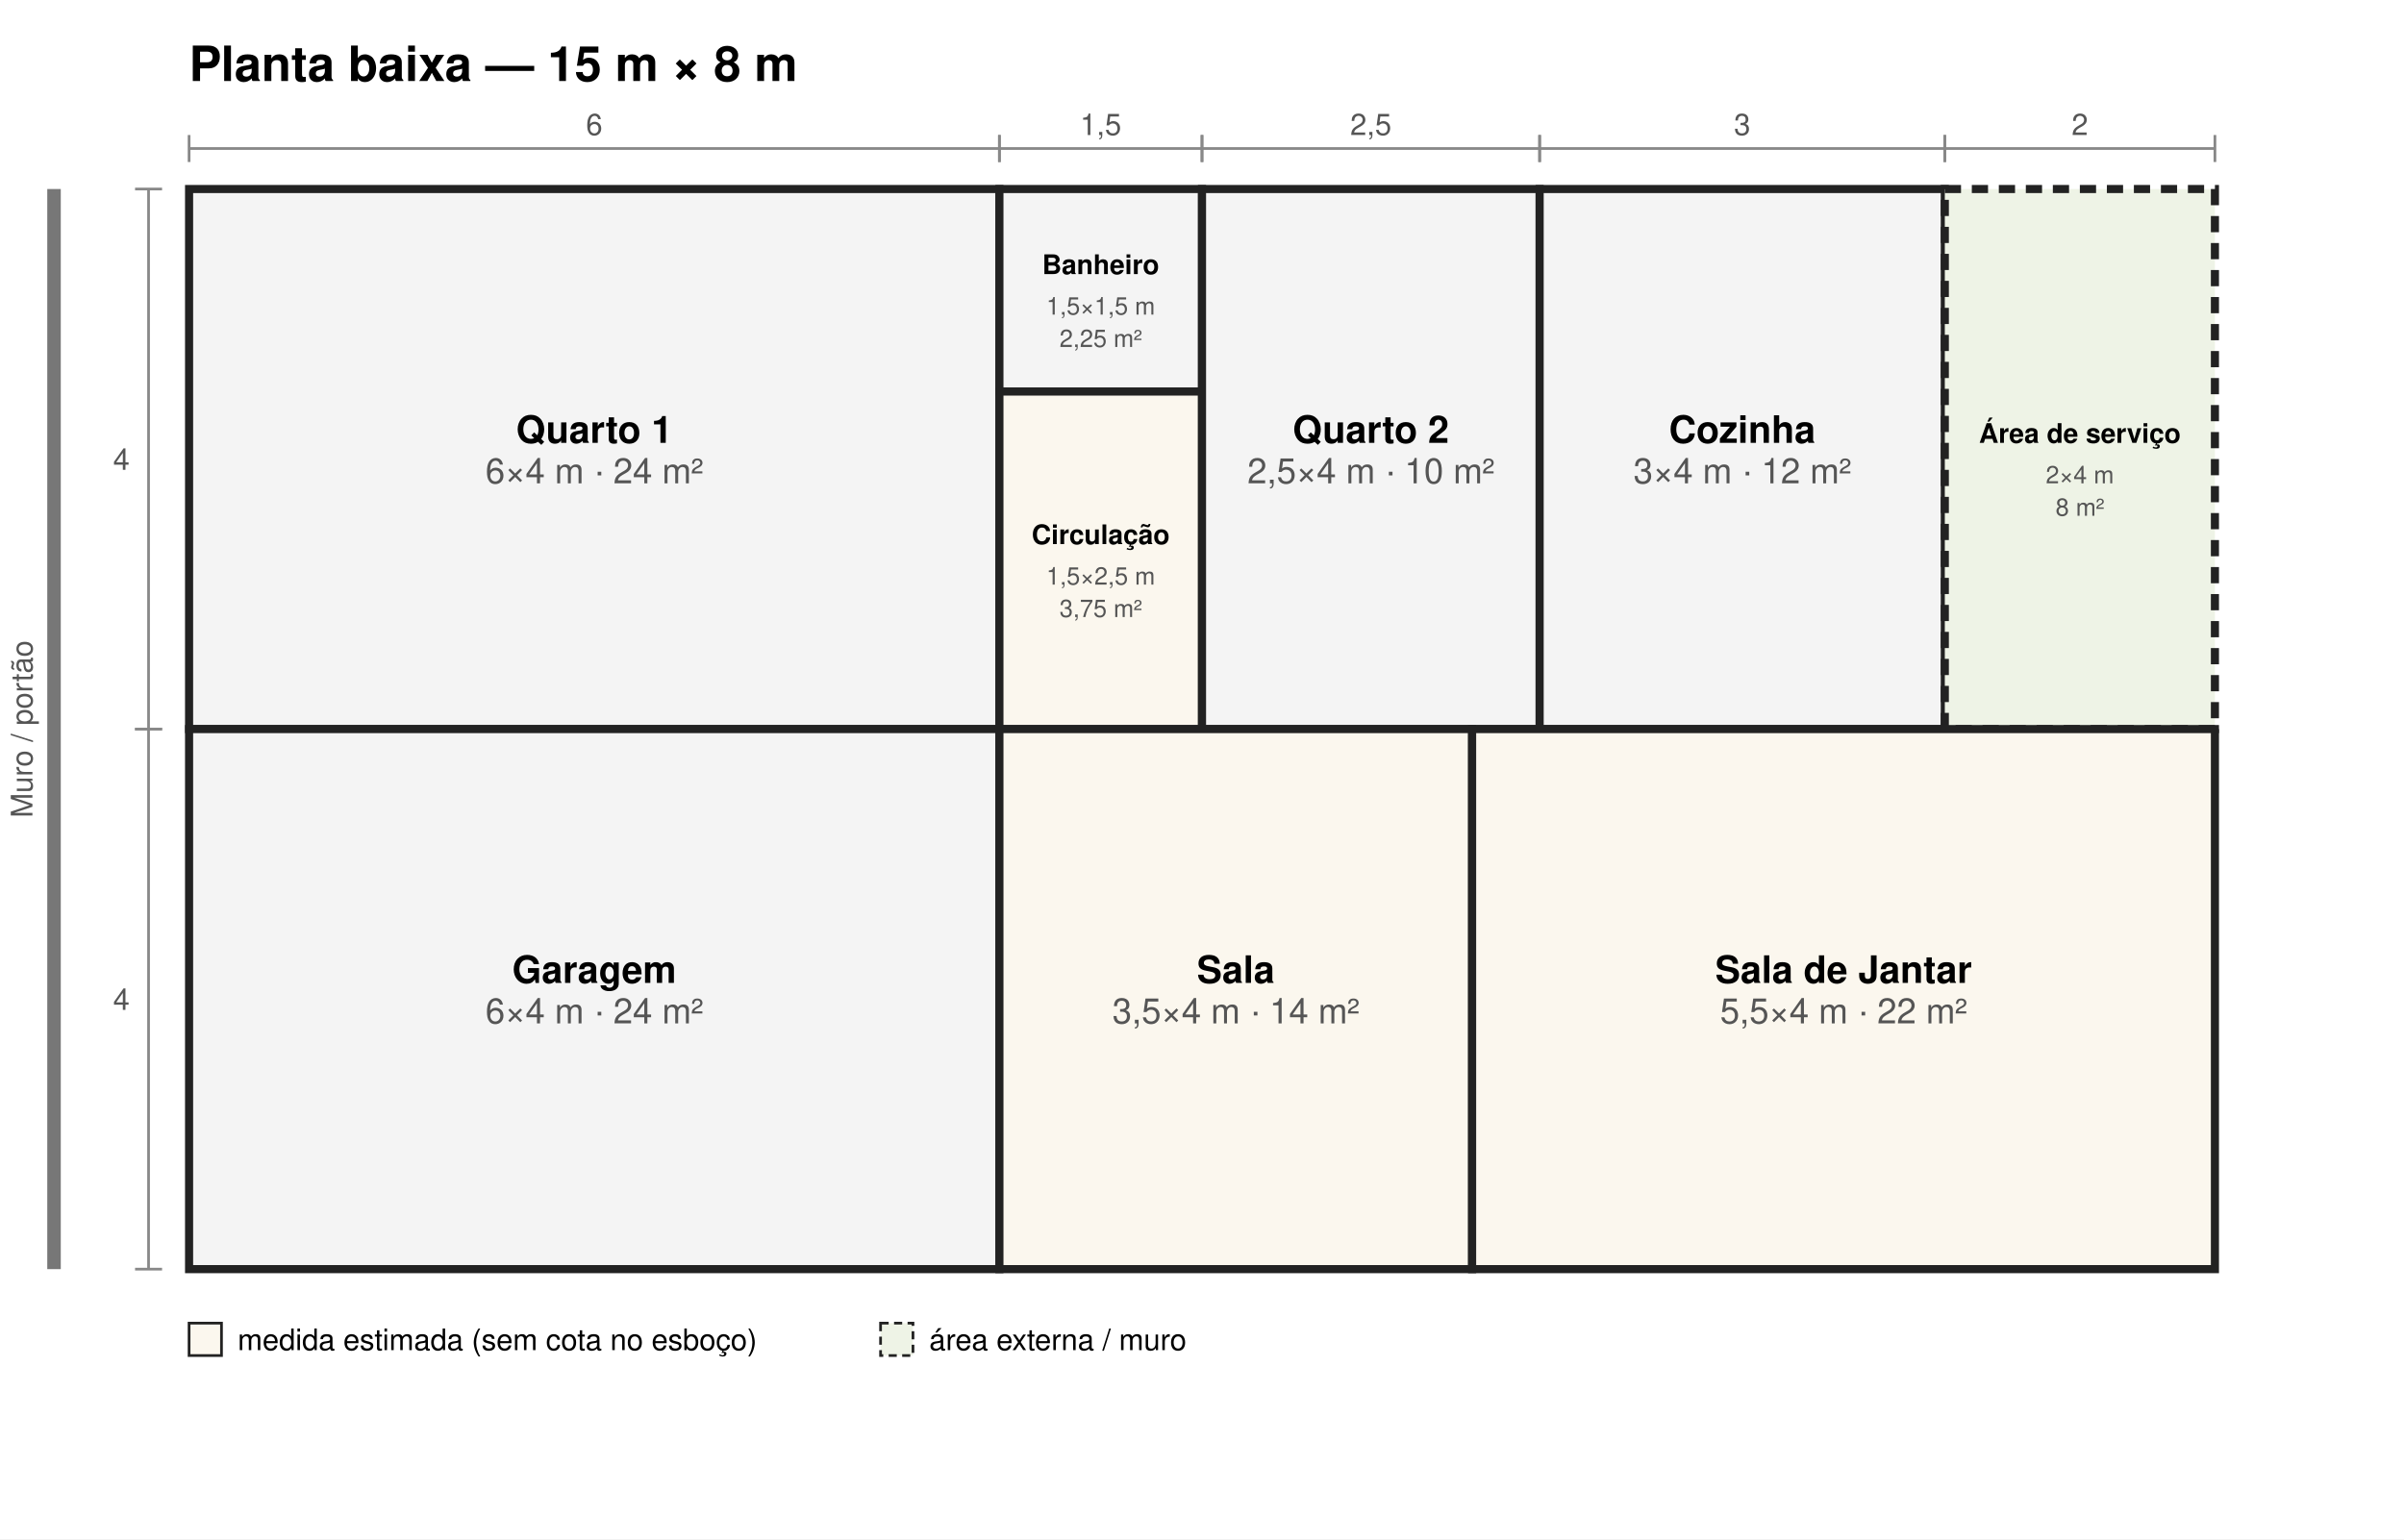
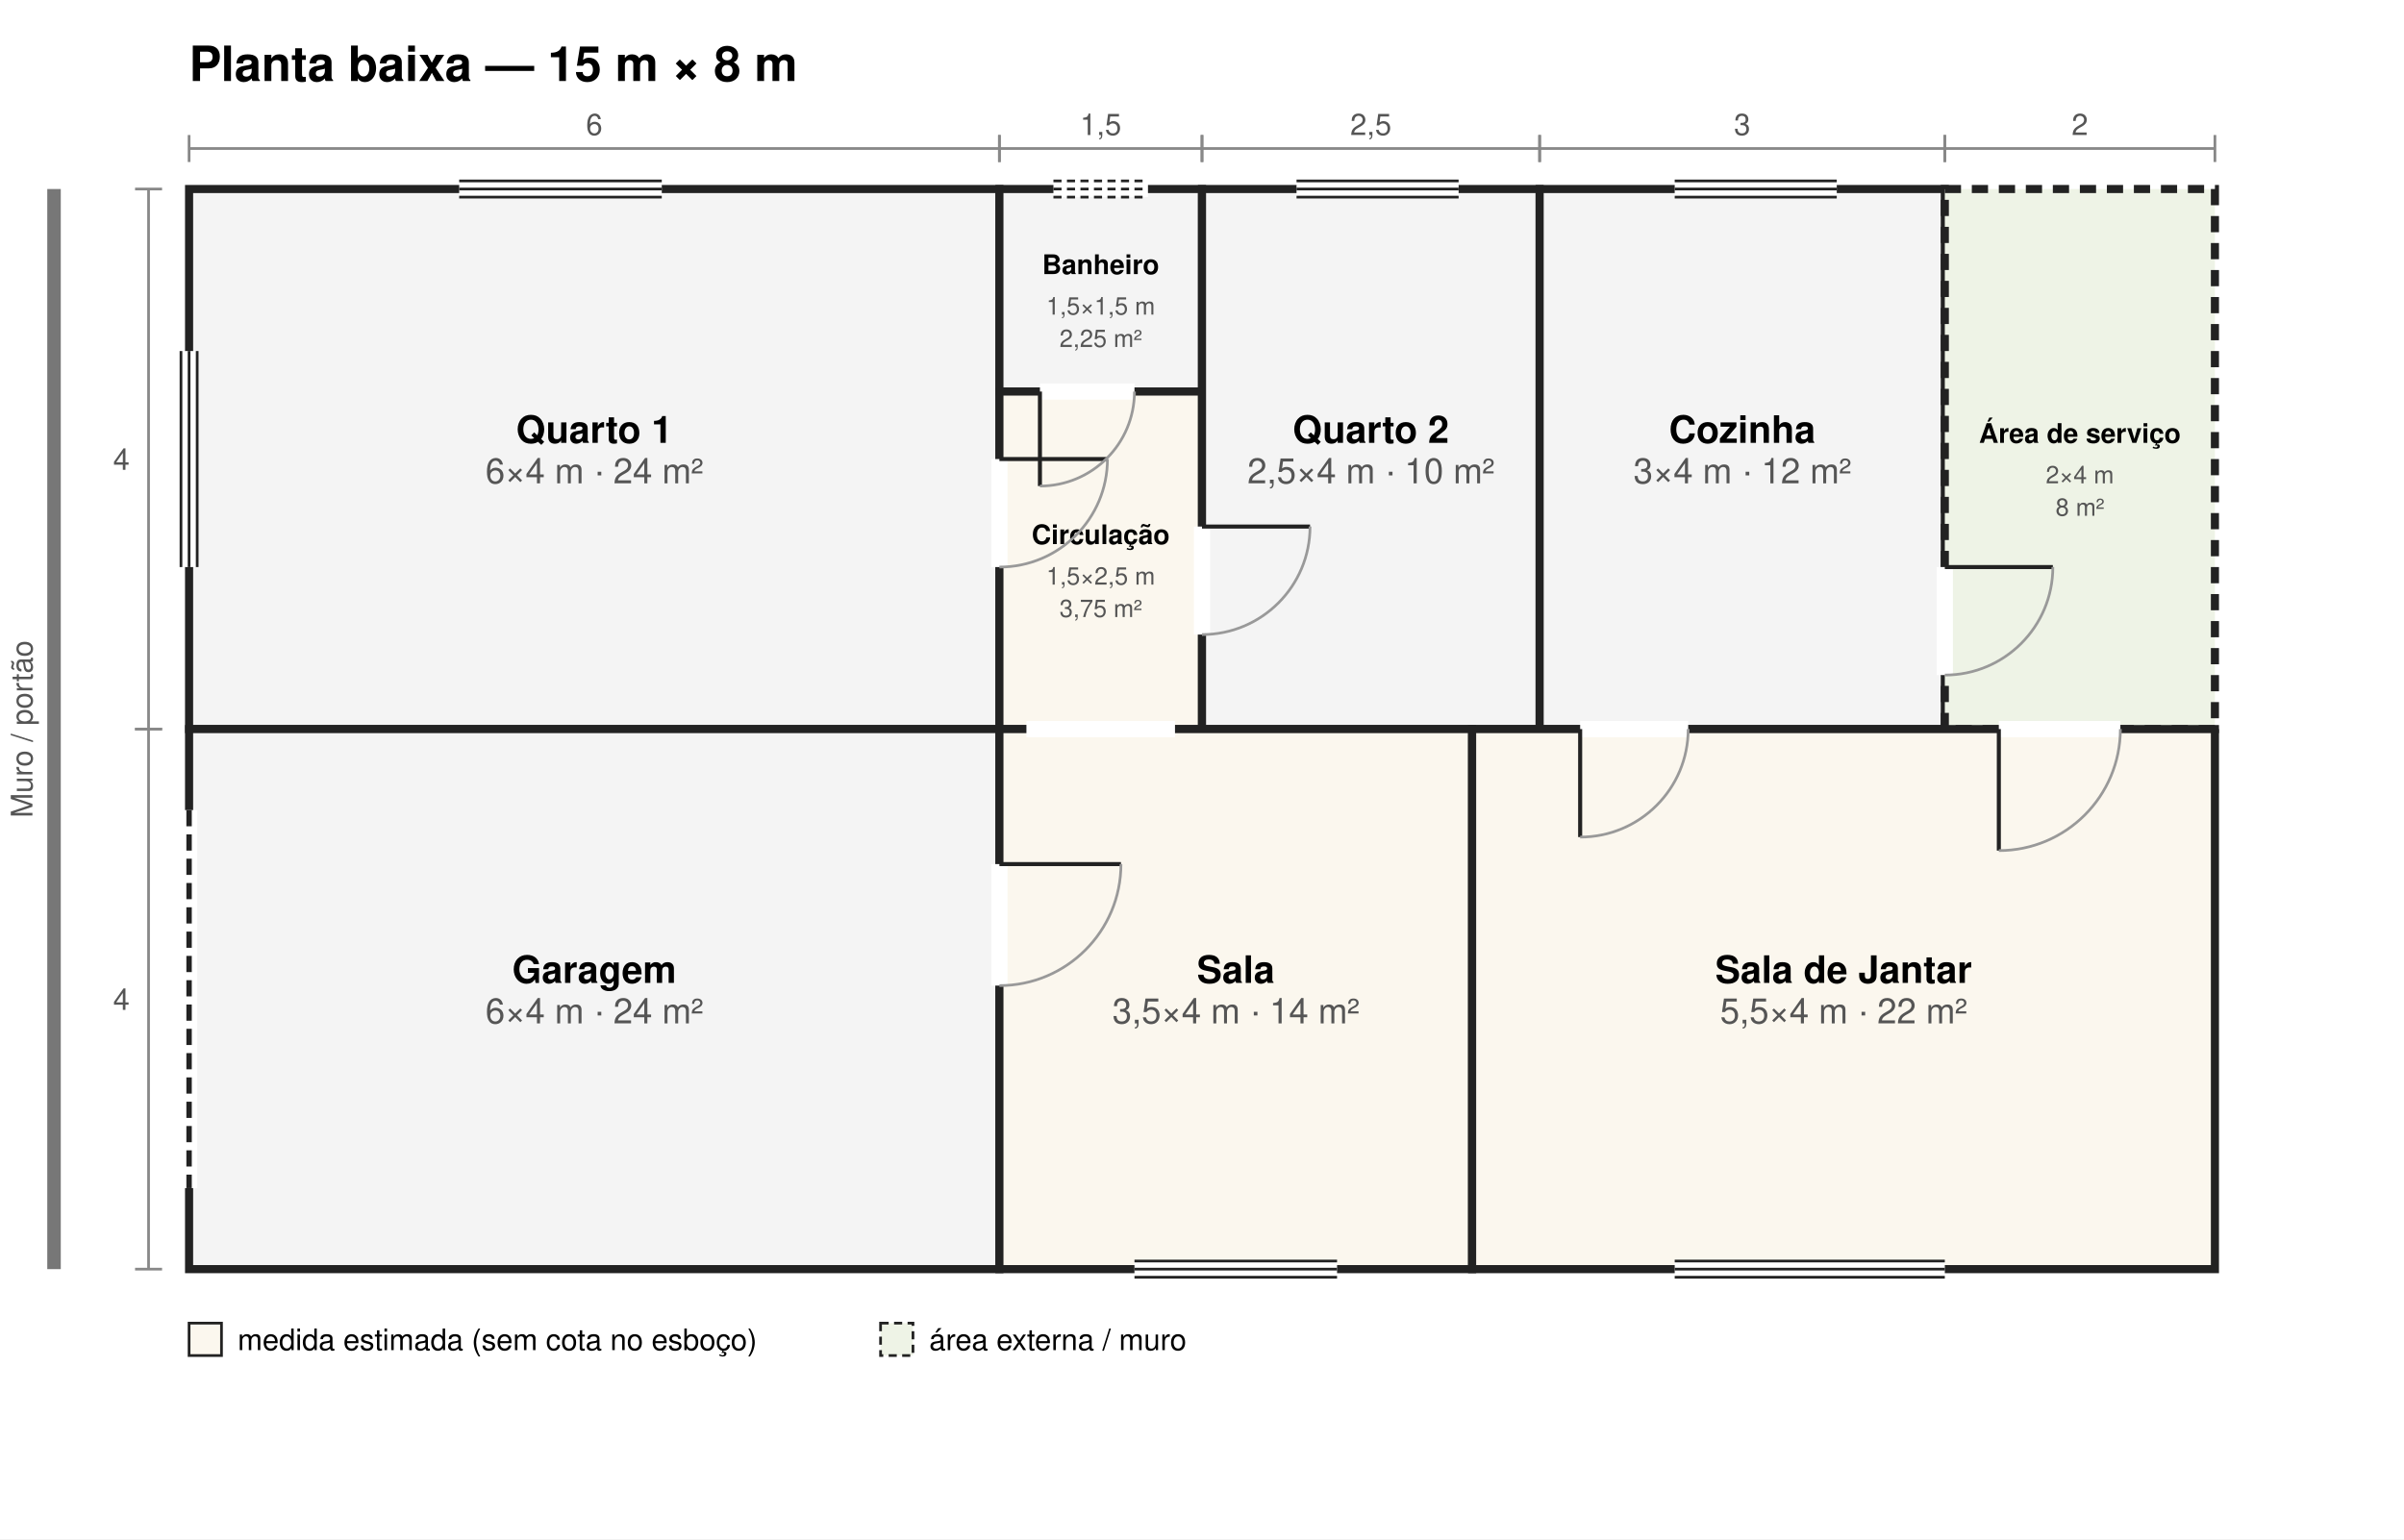
<svg xmlns="http://www.w3.org/2000/svg" width="890" height="570" font-family="Helvetica,Arial,sans-serif">
  <rect width="100%" height="100%" fill="#fff" />
  <text x="70" y="30" font-size="18" font-weight="bold">Planta baixa — 15 m × 8 m</text>
  <rect x="70" y="70" width="300" height="200" fill="#f4f4f4" stroke="#222" stroke-width="3" />
  <text x="220.0" y="164.0" font-size="14" text-anchor="middle" font-weight="bold">Quarto 1</text>
  <text x="220.0" y="179.0" font-size="13" text-anchor="middle" fill="#555">6×4 m · 24 m²</text>
  <rect x="370" y="70" width="75.0" height="75.0" fill="#f4f4f4" stroke="#222" stroke-width="3" />
  <text x="407.5" y="101.5" font-size="10" text-anchor="middle" font-weight="bold">Banheiro</text>
  <text x="407.5" y="116.5" font-size="9" text-anchor="middle" fill="#555">1,5×1,5 m</text>
  <text x="407.5" y="128.5" font-size="9" text-anchor="middle" fill="#555">2,25 m²</text>
  <rect x="370" y="145.0" width="75.0" height="125.0" fill="#fbf7ee" stroke="#222" stroke-width="3" />
  <text x="407.5" y="201.5" font-size="10" text-anchor="middle" font-weight="bold">Circulação</text>
  <text x="407.5" y="216.5" font-size="9" text-anchor="middle" fill="#555">1,5×2,5 m</text>
  <text x="407.5" y="228.5" font-size="9" text-anchor="middle" fill="#555">3,75 m²</text>
  <rect x="445.0" y="70" width="125.0" height="200" fill="#f4f4f4" stroke="#222" stroke-width="3" />
  <text x="507.5" y="164.0" font-size="14" text-anchor="middle" font-weight="bold">Quarto 2</text>
  <text x="507.5" y="179.0" font-size="13" text-anchor="middle" fill="#555">2,5×4 m · 10 m²</text>
  <rect x="570" y="70" width="150" height="200" fill="#f4f4f4" stroke="#222" stroke-width="3" />
  <text x="645.0" y="164.0" font-size="14" text-anchor="middle" font-weight="bold">Cozinha</text>
  <text x="645.0" y="179.0" font-size="13" text-anchor="middle" fill="#555">3×4 m · 12 m²</text>
  <rect x="720" y="70" width="100" height="200" fill="#eef3e6" stroke="#222" stroke-width="3" stroke-dasharray="6 4" />
  <text x="770.0" y="164.0" font-size="10" text-anchor="middle" font-weight="bold">Área de serviço</text>
  <text x="770.0" y="179.0" font-size="9" text-anchor="middle" fill="#555">2×4 m</text>
  <text x="770.0" y="191.0" font-size="9" text-anchor="middle" fill="#555">8 m²</text>
  <rect x="70" y="270" width="300" height="200" fill="#f4f4f4" stroke="#222" stroke-width="3" />
  <text x="220.0" y="364.0" font-size="14" text-anchor="middle" font-weight="bold">Garagem</text>
  <text x="220.0" y="379.0" font-size="13" text-anchor="middle" fill="#555">6×4 m · 24 m²</text>
  <rect x="370" y="270" width="175.0" height="200" fill="#fbf7ee" stroke="#222" stroke-width="3" />
  <text x="457.5" y="364.0" font-size="14" text-anchor="middle" font-weight="bold">Sala</text>
  <text x="457.5" y="379.0" font-size="13" text-anchor="middle" fill="#555">3,5×4 m · 14 m²</text>
  <rect x="545.0" y="270" width="275.0" height="200" fill="#fbf7ee" stroke="#222" stroke-width="3" />
  <text x="682.5" y="364.0" font-size="14" text-anchor="middle" font-weight="bold">Sala de Jantar</text>
  <text x="682.5" y="379.0" font-size="13" text-anchor="middle" fill="#555">5,5×4 m · 22 m²</text>
+   <rect x="67" y="130.0" width="6" height="80.0" fill="#fff" />
+   <line x1="67" y1="130.0" x2="67" y2="210.0" stroke="#222" stroke-width="1" />
+   <line x1="70" y1="130.0" x2="70" y2="210.0" stroke="#222" stroke-width="1" />
+   <line x1="73" y1="130.0" x2="73" y2="210.0" stroke="#222" stroke-width="1" />
+   <rect x="170" y="67" width="75.0" height="6" fill="#fff" />
+   <line x1="170" y1="67" x2="245.0" y2="67" stroke="#222" stroke-width="1" />
+   <line x1="170" y1="70" x2="245.0" y2="70" stroke="#222" stroke-width="1" />
+   <line x1="170" y1="73" x2="245.0" y2="73" stroke="#222" stroke-width="1" />
+   <rect x="67" y="300.0" width="6" height="140.0" fill="#fff" />
+   <line x1="70" y1="300.0" x2="70" y2="440.0" stroke="#222" stroke-width="2" stroke-dasharray="6 3" />
+   <rect x="367" y="170" width="6" height="40.0" fill="#fff" />
+   <line x1="370" y1="170" x2="410.0" y2="170" stroke="#222" stroke-width="1.5" />
+   <path d="M410.0,170 A40.0,40.0 0 0 1 370,210.0" fill="none" stroke="#999" stroke-width="1" />
+   <rect x="385.0" y="142.0" width="35.0" height="6" fill="#fff" />
+   <line x1="385.0" y1="145.0" x2="385.0" y2="180.0" stroke="#222" stroke-width="1.5" />
+   <path d="M385.0,180.0 A35.0,35.0 0 0 0 420.0,145.0" fill="none" stroke="#999" stroke-width="1" />
+   <rect x="442.0" y="195.0" width="6" height="40.0" fill="#fff" />
+   <line x1="445.0" y1="195.0" x2="485.0" y2="195.0" stroke="#222" stroke-width="1.5" />
+   <path d="M485.0,195.0 A40.0,40.0 0 0 1 445.0,235.0" fill="none" stroke="#999" stroke-width="1" />
+   <rect x="380.0" y="267" width="55.0" height="6" fill="#fff" />
+   <rect x="390.0" y="67" width="35.0" height="6" fill="#fff" />
+   <line x1="390.0" y1="67" x2="425.0" y2="67" stroke="#222" stroke-width="1" stroke-dasharray="3 2" />
+   <line x1="390.0" y1="70" x2="425.0" y2="70" stroke="#222" stroke-width="1" stroke-dasharray="3 2" />
+   <line x1="390.0" y1="73" x2="425.0" y2="73" stroke="#222" stroke-width="1" stroke-dasharray="3 2" />
+   <rect x="480" y="67" width="60" height="6" fill="#fff" />
+   <line x1="480" y1="67" x2="540.0" y2="67" stroke="#222" stroke-width="1" />
+   <line x1="480" y1="70" x2="540.0" y2="70" stroke="#222" stroke-width="1" />
+   <line x1="480" y1="73" x2="540.0" y2="73" stroke="#222" stroke-width="1" />
+   <rect x="620" y="67" width="60.0" height="6" fill="#fff" />
+   <line x1="620" y1="67" x2="680.0" y2="67" stroke="#222" stroke-width="1" />
+   <line x1="620" y1="70" x2="680.0" y2="70" stroke="#222" stroke-width="1" />
+   <line x1="620" y1="73" x2="680.0" y2="73" stroke="#222" stroke-width="1" />
+   <rect x="585.0" y="267" width="40.0" height="6" fill="#fff" />
+   <line x1="585.0" y1="270" x2="585.0" y2="310.0" stroke="#222" stroke-width="1.5" />
+   <path d="M585.0,310.0 A40.0,40.0 0 0 0 625.0,270" fill="none" stroke="#999" stroke-width="1" />
+   <rect x="717" y="210.0" width="6" height="40.0" fill="#fff" />
+   <line x1="720" y1="210.0" x2="760.0" y2="210.0" stroke="#222" stroke-width="1.5" />
+   <path d="M760.0,210.0 A40.0,40.0 0 0 1 720,250.0" fill="none" stroke="#999" stroke-width="1" />
+   <rect x="367" y="320" width="6" height="45.0" fill="#fff" />
+   <line x1="370" y1="320" x2="415.0" y2="320" stroke="#222" stroke-width="1.5" />
+   <path d="M415.0,320 A45.0,45.0 0 0 1 370,365.0" fill="none" stroke="#999" stroke-width="1" />
+   <rect x="420" y="467" width="75.0" height="6" fill="#fff" />
+   <line x1="420" y1="467" x2="495.0" y2="467" stroke="#222" stroke-width="1" />
+   <line x1="420" y1="470" x2="495.0" y2="470" stroke="#222" stroke-width="1" />
+   <line x1="420" y1="473" x2="495.0" y2="473" stroke="#222" stroke-width="1" />
+   <rect x="620" y="467" width="100" height="6" fill="#fff" />
+   <line x1="620" y1="467" x2="720" y2="467" stroke="#222" stroke-width="1" />
+   <line x1="620" y1="470" x2="720" y2="470" stroke="#222" stroke-width="1" />
+   <line x1="620" y1="473" x2="720" y2="473" stroke="#222" stroke-width="1" />
+   <rect x="740.0" y="267" width="45.0" height="6" fill="#fff" />
+   <line x1="740.0" y1="270" x2="740.0" y2="315.0" stroke="#222" stroke-width="1.5" />
+   <path d="M740.0,315.0 A45.0,45.0 0 0 0 785.0,270" fill="none" stroke="#999" stroke-width="1" />
  <line x1="20" y1="70" x2="20" y2="470" stroke="#777" stroke-width="5" />
  <text x="12" y="270.0" font-size="11" fill="#555" text-anchor="middle" transform="rotate(-90 12 270.0)">Muro / portão</text>
  <line x1="70" y1="55" x2="370" y2="55" stroke="#888" />
  <line x1="70" y1="50" x2="70" y2="60" stroke="#888" />
  <line x1="370" y1="50" x2="370" y2="60" stroke="#888" />
  <text x="220.0" y="50" font-size="11" text-anchor="middle" fill="#555">6</text>
  <line x1="370" y1="55" x2="445.0" y2="55" stroke="#888" />
  <line x1="370" y1="50" x2="370" y2="60" stroke="#888" />
  <line x1="445.0" y1="50" x2="445.0" y2="60" stroke="#888" />
  <text x="407.5" y="50" font-size="11" text-anchor="middle" fill="#555">1,5</text>
  <line x1="445.0" y1="55" x2="570.0" y2="55" stroke="#888" />
  <line x1="445.0" y1="50" x2="445.0" y2="60" stroke="#888" />
  <line x1="570.0" y1="50" x2="570.0" y2="60" stroke="#888" />
  <text x="507.5" y="50" font-size="11" text-anchor="middle" fill="#555">2,5</text>
  <line x1="570" y1="55" x2="720" y2="55" stroke="#888" />
  <line x1="570" y1="50" x2="570" y2="60" stroke="#888" />
  <line x1="720" y1="50" x2="720" y2="60" stroke="#888" />
  <text x="645.0" y="50" font-size="11" text-anchor="middle" fill="#555">3</text>
  <line x1="720" y1="55" x2="820" y2="55" stroke="#888" />
  <line x1="720" y1="50" x2="720" y2="60" stroke="#888" />
  <line x1="820" y1="50" x2="820" y2="60" stroke="#888" />
  <text x="770.0" y="50" font-size="11" text-anchor="middle" fill="#555">2</text>
  <line x1="55" y1="70" x2="55" y2="270" stroke="#888" />
  <line x1="50" y1="70" x2="60" y2="70" stroke="#888" />
  <line x1="50" y1="270" x2="60" y2="270" stroke="#888" />
  <text x="48" y="174.0" font-size="11" text-anchor="end" fill="#555">4</text>
  <line x1="55" y1="270" x2="55" y2="470" stroke="#888" />
  <line x1="50" y1="270" x2="60" y2="270" stroke="#888" />
  <line x1="50" y1="470" x2="60" y2="470" stroke="#888" />
  <text x="48" y="374.0" font-size="11" text-anchor="end" fill="#555">4</text>
  <rect x="70" y="490" width="12" height="12" fill="#fbf7ee" stroke="#222" />
  <text x="88" y="500" font-size="11">medida estimada (sem cota no esboço)</text>
  <rect x="326" y="490" width="12" height="12" fill="#eef3e6" stroke="#222" stroke-dasharray="3 2" />
  <text x="344" y="500" font-size="11">área externa / muro</text>
</svg>
